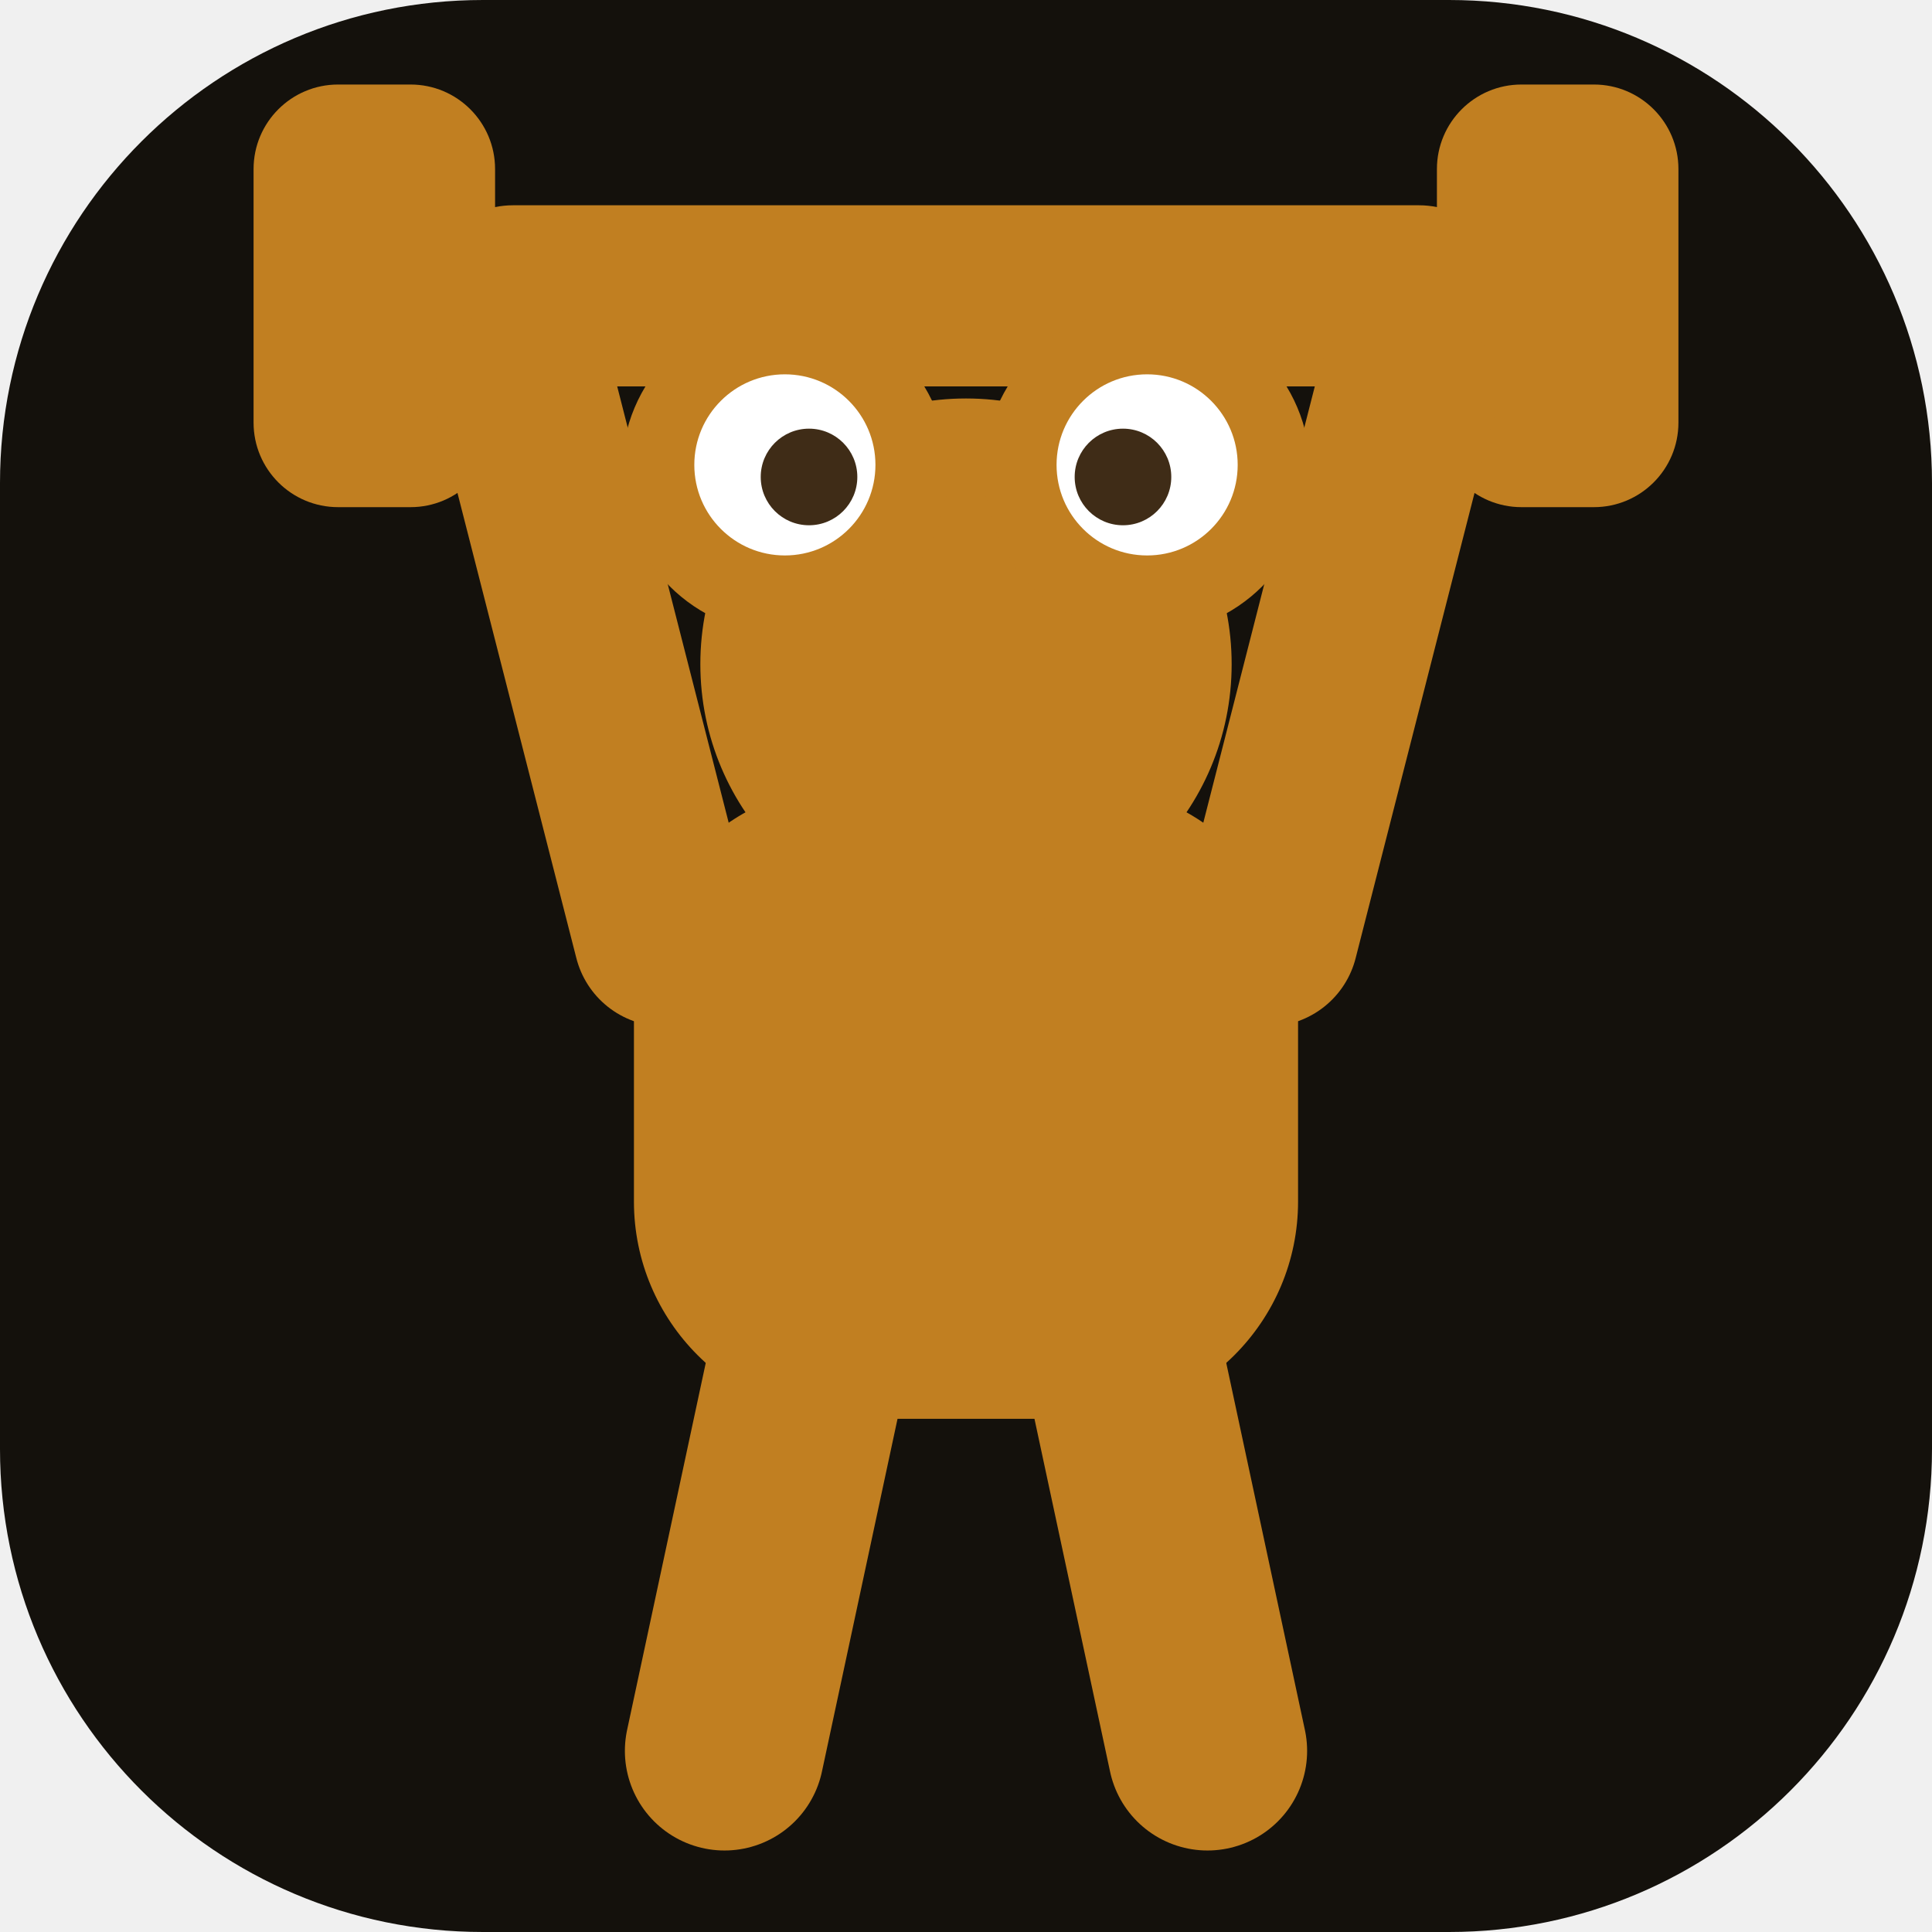
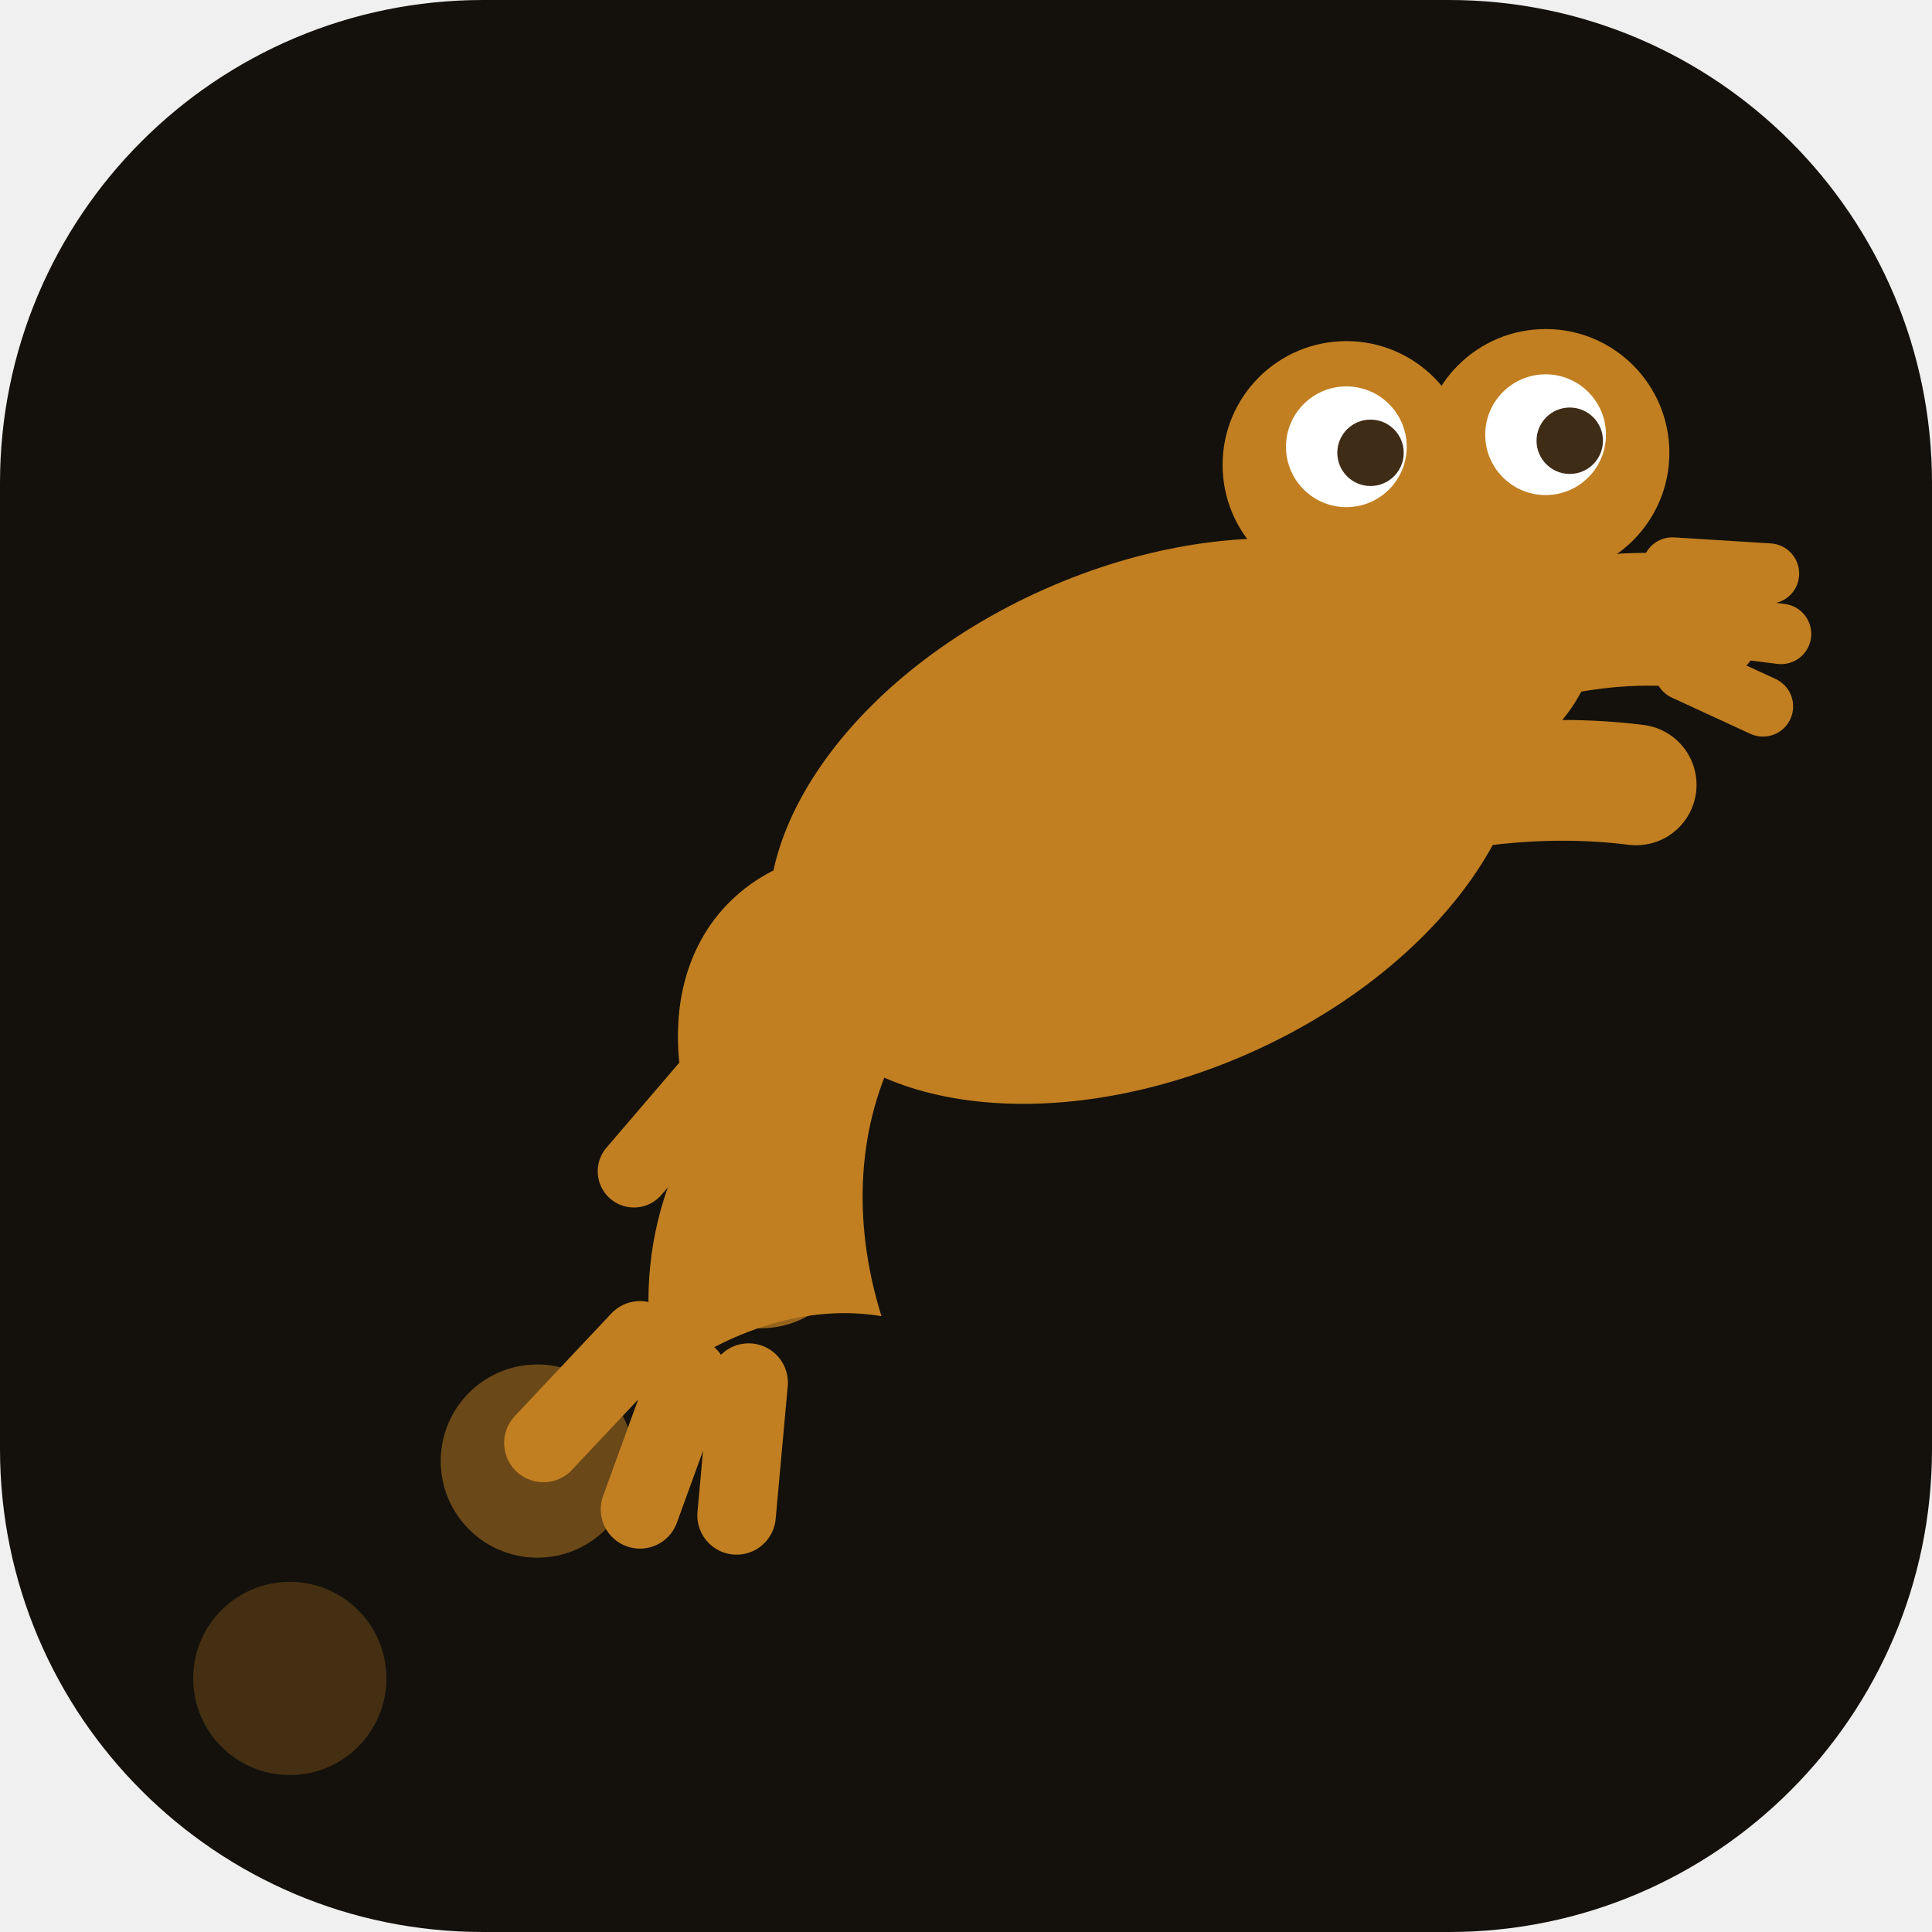
<svg xmlns="http://www.w3.org/2000/svg" width="32" height="32" viewBox="0 0 32 32">
  <rect width="32" height="32" rx="8" fill="#14110c" />
-   <g fill="#c17f21">
-     <rect x="7" y="3.4" width="18" height="3" rx="1.5" />
-     <rect x="4.2" y="1.4" width="4" height="7" rx="1.4" />
-     <rect x="23.8" y="1.4" width="4" height="7" rx="1.4" />
-   </g>
-   <path d="M11 15.5 L8.7 6.5" stroke="#c17f21" stroke-width="3" stroke-linecap="round" fill="none" />
-   <path d="M21 15.5 L23.3 6.5" stroke="#c17f21" stroke-width="3" stroke-linecap="round" fill="none" />
-   <path d="M13.5 22 L12 29" stroke="#c17f21" stroke-width="3.3" stroke-linecap="round" fill="none" />
-   <path d="M18.5 22 L20 29" stroke="#c17f21" stroke-width="3.3" stroke-linecap="round" fill="none" />
-   <rect x="10.5" y="13" width="11" height="10.5" rx="3.6" fill="#c17f21" />
-   <circle cx="16" cy="11" r="4.4" fill="#c17f21" />
-   <circle cx="13" cy="7.8" r="2.7" fill="#c17f21" />
-   <circle cx="19" cy="7.8" r="2.7" fill="#c17f21" />
-   <circle cx="13" cy="7.7" r="1.5" fill="#ffffff" />
-   <circle cx="19" cy="7.7" r="1.5" fill="#ffffff" />
-   <circle cx="13.4" cy="7.9" r="0.8" fill="#3f2c17" />
-   <circle cx="18.6" cy="7.9" r="0.8" fill="#3f2c17" />
+   <circle cx="4.8" cy="27.8" r="1.6" fill="#c17f21" opacity="0.28" />
+   <circle cx="8.9" cy="24.2" r="1.6" fill="#c17f21" opacity="0.5" />
+   <circle cx="12.6" cy="20.4" r="1.6" fill="#c17f21" opacity="0.75" />
+   <path d="M15.6 14.2C12.7 13.5 10.6 15.4 11.4 18.4C12.6 17.5 14 17.2 15.2 17.4C14.7 16 14.8 14.9 15.6 14.2Z" fill="#c17f21" />
+   <path d="M12.6 17.4C11.1 18.7 10.4 20.8 10.9 22.9C12.1 22 13.4 21.6 14.6 21.8C14.1 20.2 14.2 18.6 14.9 17.3Z" fill="#c17f21" />
+   <path d="M10.6 22.2L9 23.9M11.4 22.8L10.6 25M12.4 22.9L12.2 25.1" stroke="#c17f21" stroke-width="1.3" stroke-linecap="round" fill="none" />
+   <path d="M11.7 18L10.5 19.4M12.4 18.3L11.8 19.9" stroke="#c17f21" stroke-width="1.2" stroke-linecap="round" fill="none" />
+   <ellipse cx="19" cy="13.6" rx="6.6" ry="4.2" transform="rotate(-24 19 13.6)" fill="#c17f21" />
+   <path d="M22 13.6C23.8 13 25.5 12.8 27.1 13" stroke="#c17f21" stroke-width="2" stroke-linecap="round" fill="none" />
+   <path d="M22.6 11.6C24.5 10.6 26.3 10.1 28.1 10.3" stroke="#c17f21" stroke-width="2.2" stroke-linecap="round" fill="none" />
+   <path d="M27.7 9.4L29.3 9.5M27.9 10.3L29.5 10.5M27.9 11.1L29.2 11.7" stroke="#c17f21" stroke-width="1" stroke-linecap="round" fill="none" />
+   <circle cx="23.8" cy="10.2" r="2.7" fill="#c17f21" />
+   <circle cx="22.3" cy="7.7" r="2.05" fill="#c17f21" />
+   <circle cx="25.6" cy="7.5" r="2.05" fill="#c17f21" />
+   <circle cx="22.3" cy="7.4" r="1" fill="#ffffff" />
+   <circle cx="25.6" cy="7.2" r="1" fill="#ffffff" />
+   <circle cx="22.7" cy="7.5" r="0.55" fill="#3f2c17" />
+   <circle cx="26" cy="7.3" r="0.55" fill="#3f2c17" />
</svg>
